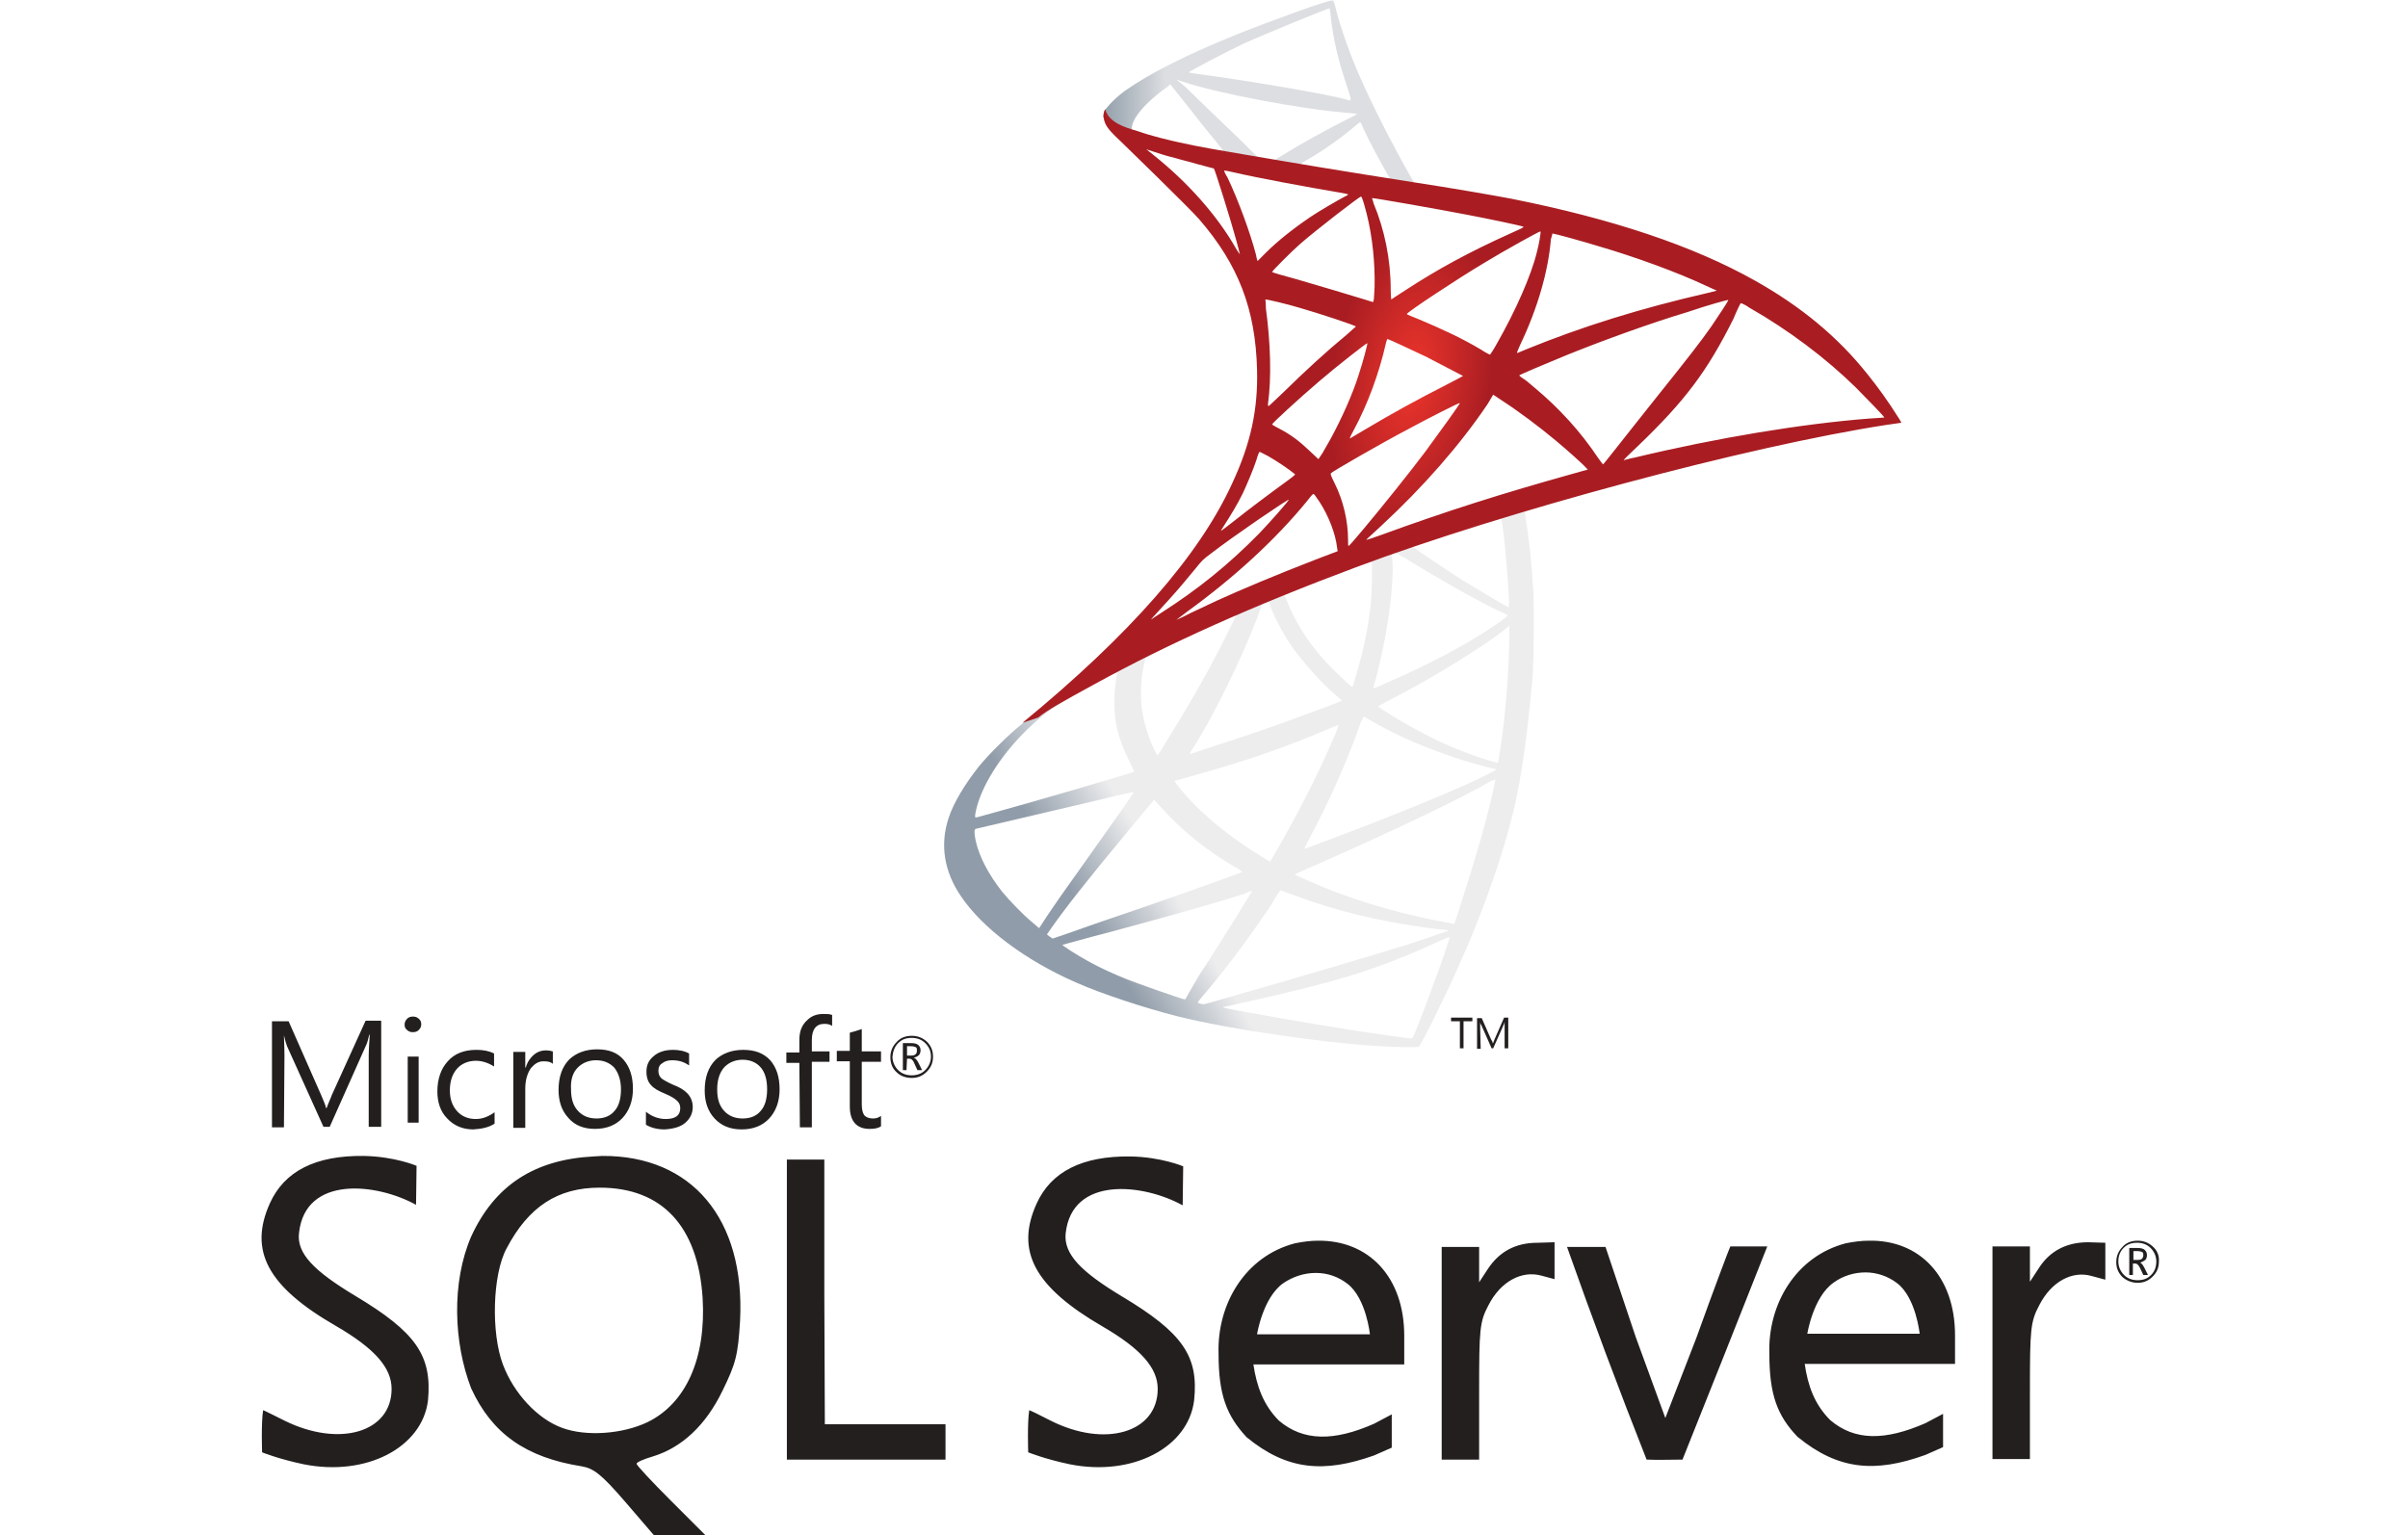
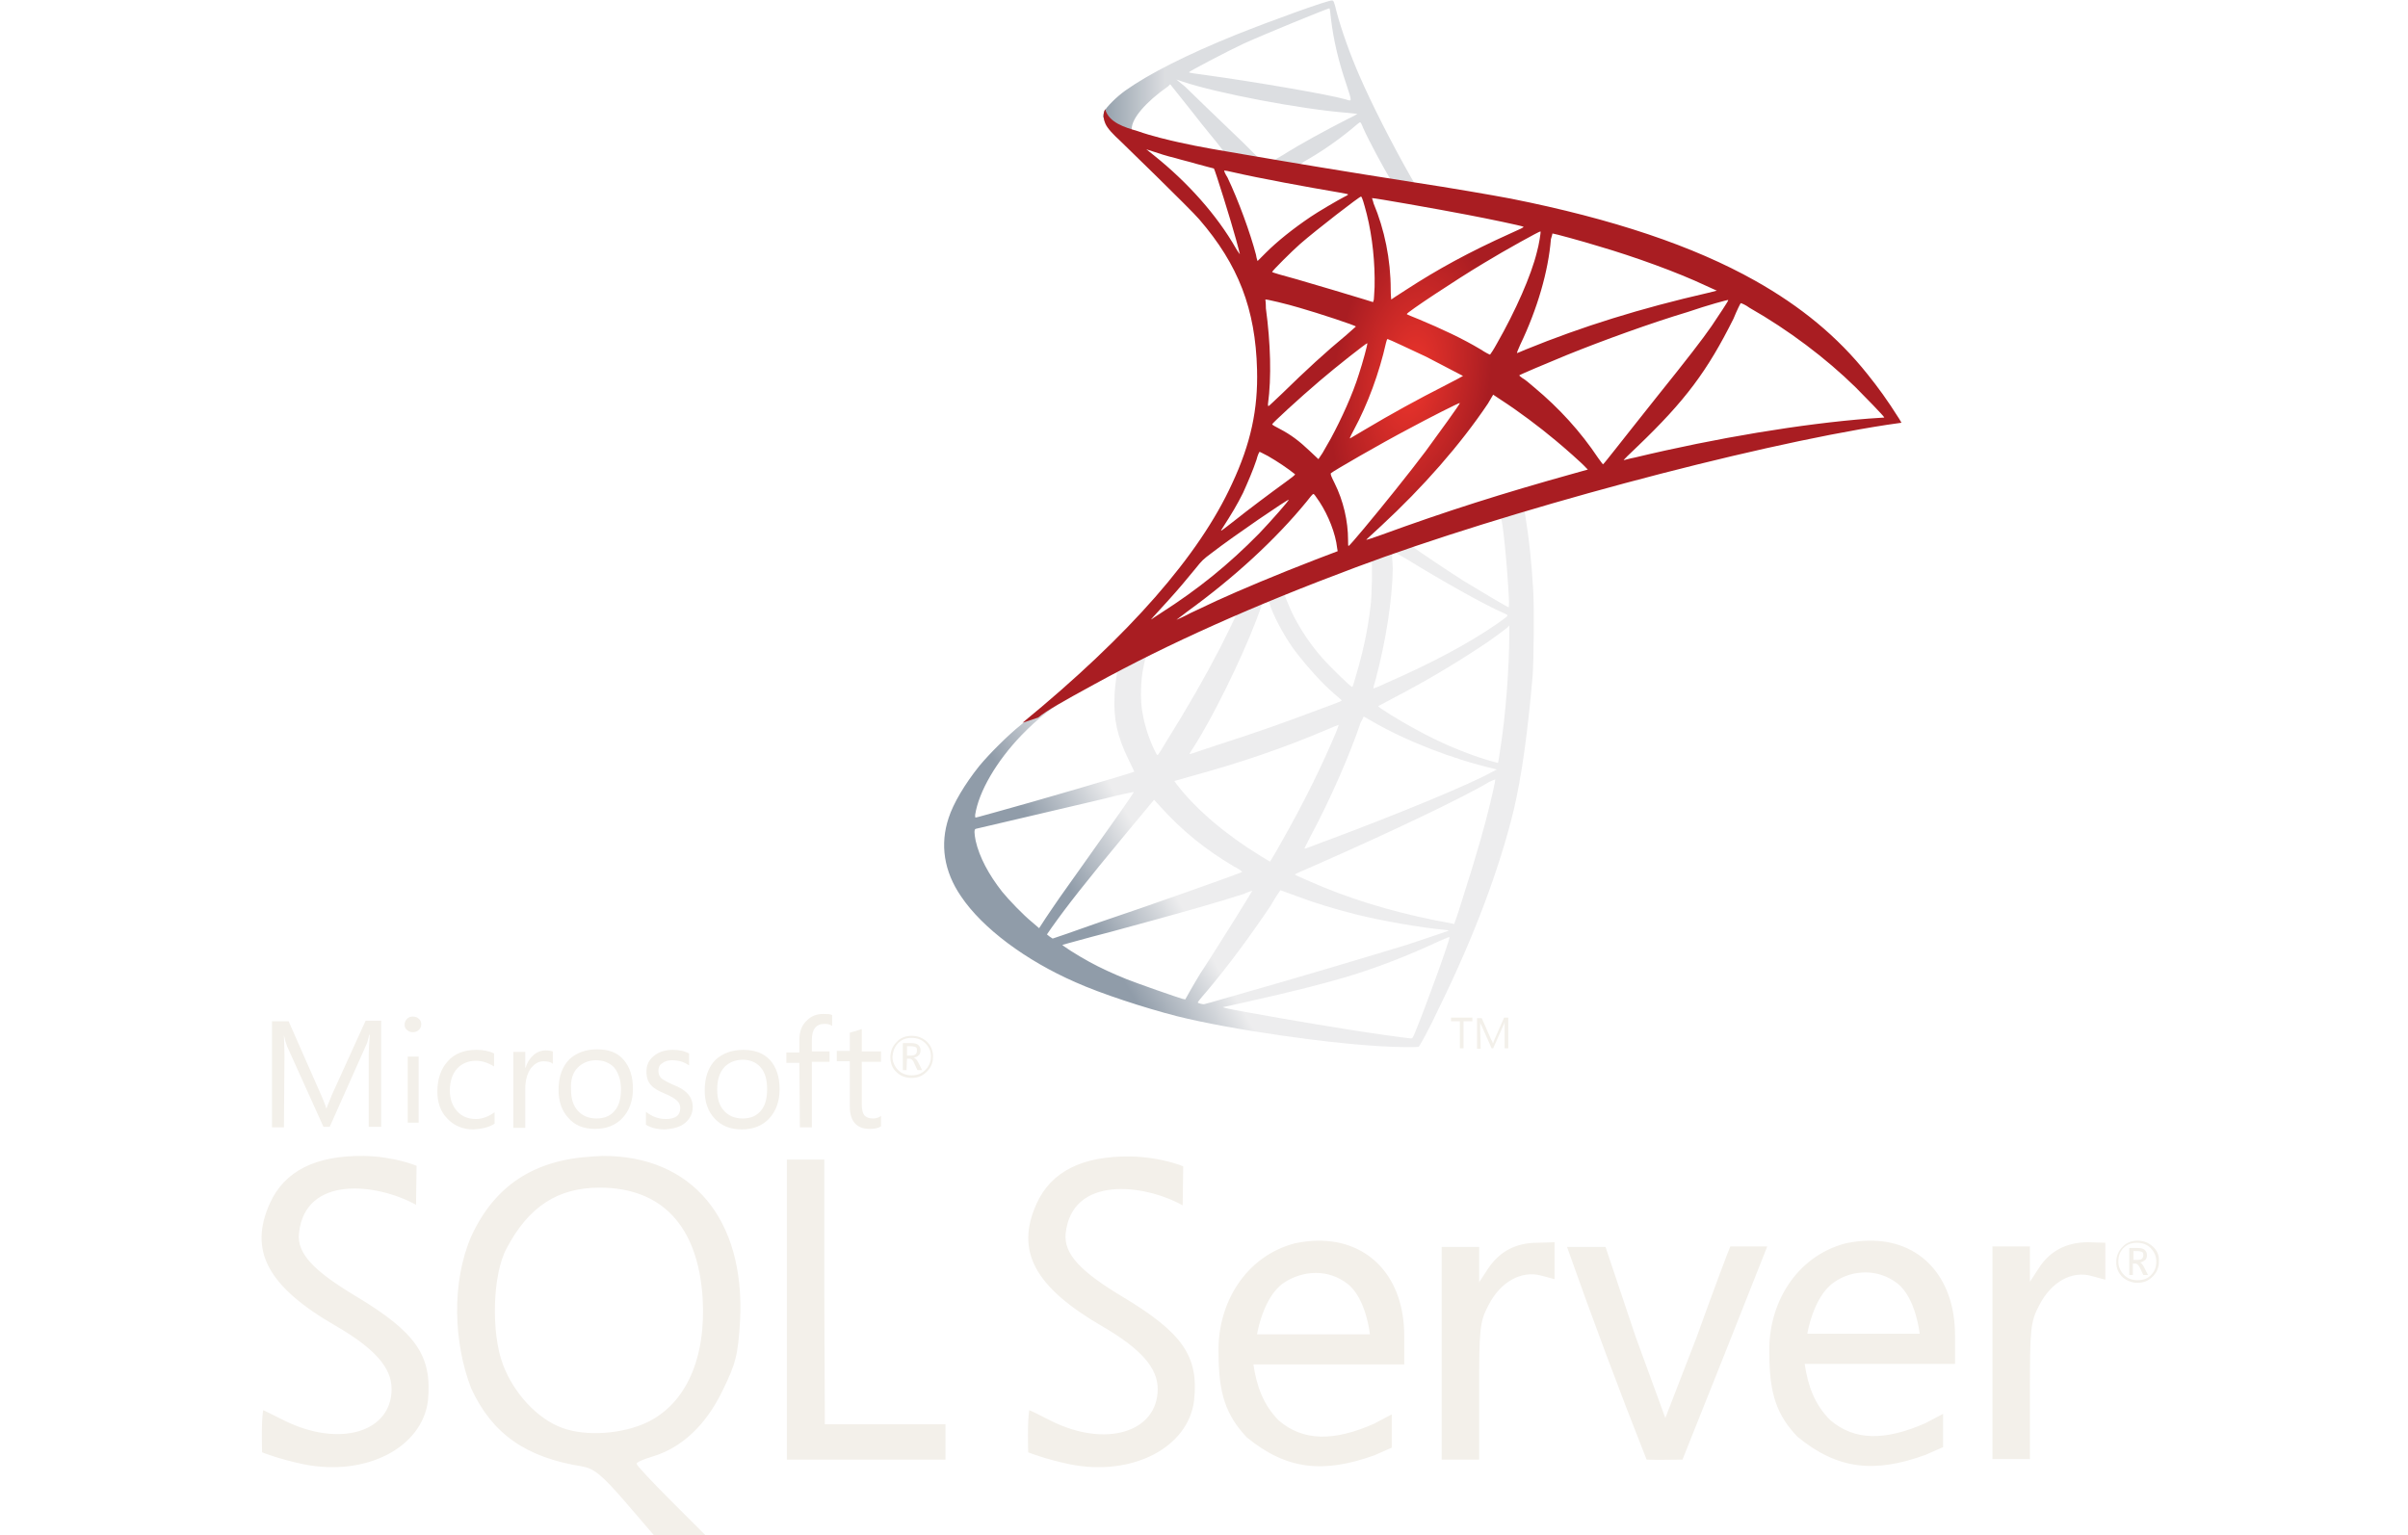
<svg xmlns="http://www.w3.org/2000/svg" viewBox="65.1 102.4 367.4 295.2" width="2500" height="1594">
  <linearGradient id="a" gradientTransform="scale(115.9464 -115.9464) rotate(30.578 8.401 .224)" gradientUnits="userSpaceOnUse" x1="1.511" x2="1.657" y1="1.192" y2="1.192">
    <stop offset="0" stop-color="#909ca9" />
    <stop offset="1" stop-color="#ededee" />
  </linearGradient>
  <linearGradient id="b" gradientTransform="matrix(80.3196 0 0 -80.3196 150.725 -619.331)" gradientUnits="userSpaceOnUse" x1=".981" x2="1.127" y1="-9.224" y2="-9.224">
    <stop offset="0" stop-color="#939fab" />
    <stop offset="1" stop-color="#dcdee1" />
  </linearGradient>
  <radialGradient id="c" cx="1.935" cy="2.23" gradientTransform="matrix(-102.4055 -15.3824 -31.1105 204.8109 556.169 -251.717)" gradientUnits="userSpaceOnUse" r=".146">
    <stop offset="0" stop-color="#ee352c" />
    <stop offset="1" stop-color="#a91d22" />
  </radialGradient>
  <path d="M315 196.4l-40.3 13.2-35.1 15.5-9.8 2.6c-2.5 2.4-5.1 4.8-8 7.2-3.1 2.7-6 5.1-8.2 6.9-2.5 2-6.1 5.6-8 7.9-2.8 3.5-5 7.2-5.9 10-1.7 5.1-.9 10.3 2.4 15.1 4.1 6.1 12.4 12.3 22 16.5 4.9 2.2 13.2 4.9 19.4 6.5 10.3 2.6 30.3 5.5 41.3 5.9 2.2.1 5.2.1 5.3 0 .2-.2 2-3.4 3.9-7.5 6.8-13.8 11.6-26.8 14.3-37.8 1.6-6.7 2.8-15.6 3.7-26.2.2-3 .3-12.9.1-16.2-.3-5.5-.8-9.9-1.5-14.3-.1-.6-.2-1.2-.1-1.2.1-.1.5-.2 5.5-1.6zm-9.2 5.4c.4 0 1.3 9.4 1.6 15.3.1 1.2 0 2.1 0 2.1-.2 0-5.1-2.9-8.7-5.1-3-1.9-8.8-5.8-9.7-6.5-.3-.2-.3-.2 2.2-1.1 4.2-1.5 14.2-4.7 14.6-4.7zm-20.6 6.8c.3 0 1 .4 2.7 1.4 6.3 3.9 14.8 8.7 18.5 10.3 1.1.5 1.2.3-1.3 2.1-5.5 3.8-12.5 7.5-20.9 11.2-1.5.7-2.7 1.2-2.8 1.2s.1-.8.4-1.7c2-7.6 3.2-15.3 3.3-21.4-.2-3.1-.2-3.1.1-3.1zm-4.2 1.6c.2.2.1 7-.2 8.9-.5 4.4-1.4 8.6-2.8 13.3-.3 1.1-.6 2.1-.7 2.1-.1.2-4.3-3.9-5.7-5.5-2.4-2.7-4.2-5.5-5.6-8.2-.7-1.4-1.8-4.1-1.7-4.1.5-.4 16.6-6.6 16.7-6.5zm-19.9 7.8c.2.1.4.6.5 1.1 1 2.7 3.2 6.6 5.1 9 2.1 2.7 4.8 5.7 7 7.6.7.6 1.4 1.2 1.5 1.3.2.2.2.2-4.7 2-5.8 2.2-12 4.4-19.2 6.7-1.7.6-3.4 1.1-5.1 1.7-.3.1-.2-.1.6-1.3 3.6-5.6 9-16.5 12-24.3.5-1.3 1-2.7 1.1-3 .1-.4.3-.6.7-.8.2.1.4 0 .5 0zm-6.1 2.5c.1.1-1.5 3.3-3 6.3-3 5.8-6.2 11.4-10.5 18.3-.7 1.2-1.4 2.3-1.5 2.4-.2.2-.2.2-.7-.8-1-2-1.9-4.7-2.3-7.1-.5-2.4-.4-6.5.2-9.1.4-1.9.4-1.9 1.3-2.3 3.7-1.9 16.3-7.8 16.5-7.7zm52.5 2.2v1.3c0 6.8-.7 16.1-1.8 22.9-.2 1.2-.3 2.2-.4 2.2 0 0-.9-.2-1.9-.5-4.6-1.4-9.5-3.5-14-6-3-1.6-7.3-4.3-7.1-4.4 0 0 1.3-.7 2.8-1.5 6-3.1 11.7-6.5 16.7-9.8 1.9-1.2 4.7-3.3 5.3-3.8zm-75.5 9c.1 0 .1.2-.1 1.3-.1.8-.3 2.3-.3 3.3-.2 4.4.5 7.7 2.7 12.2.6 1.2 1.1 2.3 1.1 2.3-.2.2-20.4 6.1-26.7 7.8-1.9.5-3.5 1-3.7 1-.2.1-.2 0-.2-.5.7-4.5 4.1-10.3 8.9-15.3 3.2-3.3 5.7-5.2 10-7.7 3.1-1.6 7.8-4.3 8.3-4.4-.1 0-.1 0 0 0zm47.5 8.5s.8.4 1.6.9c6.5 3.8 15.6 7.3 23.3 9.1l.7.2-1 .5c-4.1 2.3-17.4 7.8-31 12.9-2 .7-3.9 1.5-4.3 1.6-.4.2-.7.2-.7.2s.5-1.1 1.2-2.4c3.8-7.1 7.6-15.8 9.6-21.8.4-.7.6-1.2.6-1.2zm-4.8 1.6s-.2.7-.5 1.4c-2.7 6.4-6.1 13.4-10.6 21.3-1.1 2-2.1 3.6-2.1 3.6s-.9-.5-2-1.2c-6.5-4-12.2-8.8-15.9-13.6l-.5-.7 2.8-.8c9.9-2.7 18.4-5.6 26.8-9.2.9-.4 1.9-.8 2-.8zm30.1 10.5c0 .7-1.5 7-2.8 11.5-1.1 3.8-2 6.8-3.7 12.1-.7 2.3-1.4 4.2-1.4 4.2s-.2 0-.4-.1c-9-1.6-17.2-3.9-24.8-7-2.1-.9-5.2-2.2-5.4-2.4-.1-.1 1.8-.9 4.1-1.9 13.9-6.1 28.2-12.9 33.2-15.9.6-.3 1.1-.5 1.2-.5zm-69.5 2.4c.1.1-3.8 5.6-9.2 13.2-1.9 2.7-4.1 5.8-4.9 6.9-.8 1.2-2.1 3-2.8 4.1l-1.3 2-1.4-1.2c-1.6-1.3-4.4-4.2-5.7-5.8-2.6-3.3-4.4-6.7-5.1-9.8-.3-1.5-.3-2.2 0-2.3.5-.1 8.6-2 16.2-3.8 4.2-1 9.1-2.1 10.9-2.6 1.8-.4 3.2-.7 3.3-.7zm3.9 1.5l1 1.1c4.4 4.9 8.9 8.5 14.3 11.7 1 .5 1.7 1 1.6 1.1-.2.2-18.8 6.8-27.5 9.7-4.8 1.7-8.8 3.1-8.9 3.1l-.6-.4-.5-.4.9-1.3c2.9-4.1 6.5-8.7 14.3-18.1zm24.3 17.4s1.4.5 3 1.1c4 1.5 7.1 2.4 11.3 3.5 5.2 1.3 12.7 2.6 17.1 3 .7.1 1 .1.9.2-.2.1-4.7 1.6-8 2.7-5.2 1.6-21.2 6.4-34.3 10.1-2.4.7-4.5 1.3-4.6 1.3-.3.1-1.3-.2-1.3-.3s.7-1 1.6-2c4.4-5.2 8.7-11.1 12.4-16.6 1-1.8 1.9-3 1.9-3zm-5.4.1s-2.1 3.5-5.9 9.5c-1.6 2.5-3.4 5.4-4.1 6.4-.6 1-1.5 2.5-2 3.4l-.9 1.6-.5-.1c-1.1-.3-8.8-3-10.8-3.8-2.5-1-5.1-2.2-7.1-3.3-2.4-1.3-5.5-3.3-5.2-3.3.1 0 4.2-1.2 9.3-2.5 13.3-3.6 20.7-5.7 25.6-7.3.8-.4 1.6-.6 1.6-.6zm37.9 8.9c.2.3-4.8 14-6.6 18.3-.4 1-.5 1.2-.8 1.2-.5 0-7.7-1-12-1.7-7.6-1.2-20.3-3.4-23.5-4.1l-.7-.2 4.5-1c9.8-2.2 14.4-3.4 19.2-4.8 6-1.8 11.9-4.1 17.9-6.9 1-.4 1.8-.8 2-.8z" fill="url(#a)" />
  <path d="M273.4 102.5c-.7-.1-11.5 3.8-18.5 6.6-9.4 3.8-16.7 7.5-21.2 10.7-1.7 1.2-3.8 3.3-4.1 4.1-.1.3-.2.7-.2 1l4.1 3.9 9.7 3.1 23.1 4.1 26.4 4.5.3-2.3h-.2l-3.5-.5-.7-1.2c-3.6-6.3-7.6-14.2-9.9-19.5-1.8-4.1-3.5-8.9-4.4-12.3-.5-2.1-.6-2.2-.9-2.2zm-.5 1.5c.1 0 .2.9.3 1.9.5 4.3 1.5 8.4 3 12.8 1.1 3.4 1.1 3.2-.2 2.8-3.1-.9-17-3.3-27.1-4.7-1.6-.2-3-.4-3-.5-.1-.1 7.3-4 10.5-5.5 4.2-1.9 15.7-6.6 16.5-6.8zm-29.4 13.7l1.2.4c6.5 2.2 22.7 5.3 31.7 6 1 .1 1.9.2 1.9.2s-.8.5-1.9 1c-4.3 2.2-9.1 4.8-12.4 6.9-1 .6-1.9 1.1-2 1.1s-.8-.1-1.4-.2l-1.2-.2-3-3c-5.4-5.2-9.6-9.2-11.2-10.8zm-1.2.9l4.3 5.4c2.3 3 4.7 5.8 5.2 6.5.5.6.9 1.2.9 1.2-.1.1-6.2-1.1-9.4-1.8-3.3-.8-4.7-1.1-6.7-1.8l-1.7-.5v-.4c0-2 2.6-5.1 7-8.2zm36.5 7.3c.1 0 .3.3.6 1.1 1 2.3 4.3 8.4 5.1 9.6.2.4.7.4-3.6-.3-10.3-1.7-13.6-2.2-13.6-2.3 0 0 .3-.2.7-.5 3.2-1.8 6.4-4 9.3-6.4.7-.6 1.3-1.1 1.5-1.2-.1 0 0 0 0 0z" fill="url(#b)" />
  <path d="M229.8 123.4s-.7 1.1 0 2.7c.4 1 1.6 2.2 2.9 3.4 0 0 13.6 13.2 15.2 15.1 7.5 8.7 10.8 17.2 11.1 28.9.2 7.6-1.2 14.2-4.8 21.9-6.3 13.8-19.7 29.1-40.3 46l3-1c1.9-1.5 4.6-3 10.8-6.4 14.4-7.9 30.5-15.1 50.3-22.5 28.5-10.7 75.4-23.3 102.1-27.4l2.8-.4-.4-.7c-2.4-3.8-4.1-6.1-6.1-8.6-5.8-7.3-12.9-13.1-21.6-18-11.9-6.7-27.4-11.9-47-15.8-3.7-.7-11.8-2.1-18.4-3.1-14-2.2-23-3.7-32.9-5.4-3.6-.6-8.9-1.5-12.4-2.3-1.8-.4-5.3-1.2-8.1-2.2-2.4-.7-5.5-1.6-6.2-4.2zm7.9 7.7s.5.2 1.2.4c1.2.4 2.7.9 4.4 1.3 1.3.4 2.7.7 4 1.1 1.8.5 3.4.9 3.4.9.2.2 3.3 10.1 4.3 13.8.4 1.4.7 2.7.7 2.7s-.4-.5-.8-1.2c-3.6-6.3-9.2-12.6-15.7-17.8-.9-.7-1.5-1.2-1.5-1.2zm15 4.1c.2 0 .8.1 1.6.3 5.2 1.2 14.5 2.9 20.4 3.9 1 .2 1.8.3 1.8.4s-.4.3-.8.5c-1 .5-5.1 2.9-6.4 3.8-3.4 2.3-6.4 4.7-8.6 6.9l-1.6 1.6s-.2-.5-.3-1.2c-1.1-4.2-3.4-10.5-5.5-14.9-.4-.6-.7-1.3-.6-1.3-.1 0-.1 0 0 0zm26.3 5c.2.1.5 1.1 1.1 3.4 1.1 4.4 1.6 9.4 1.5 14-.1 1.3-.1 2.5-.2 2.6l-.1.3-1.6-.5c-3.3-1-8.6-2.6-13.1-3.9-2.6-.7-4.7-1.3-4.7-1.4 0-.2 3.8-4 5.4-5.4 3.1-2.7 11.5-9.2 11.7-9.1zm2.1.3c.1-.1 12.6 2.1 18.3 3.2 4.2.8 10.4 2.1 10.8 2.3.2.1-.5.4-2.5 1.3-8 3.6-14 6.9-20 10.8-1.6 1-2.9 1.9-2.9 1.9s-.1-.9-.1-1.9c0-5.8-1.2-11.6-3.3-16.6-.1-.5-.3-.9-.3-1zm32.4 6.4c.1.1-.3 2.6-.7 4-1.1 4.5-4.1 11.3-7.7 17.6-.6 1.1-1.2 2-1.3 2.1-.1 0-.9-.4-1.8-1-3.5-2.1-7.6-4-11.9-5.8-1.2-.5-2.3-.9-2.3-1-.2-.2 9.6-6.7 14.8-9.8 4.1-2.5 10.8-6.2 10.9-6.1zm2.3.4c.3 0 5.8 1.5 8.7 2.4 7.2 2.1 15.4 5.1 20.7 7.6l2.2 1-1.6.4c-13.1 3-24.3 6.5-35.1 10.9-.9.4-1.7.7-1.7.7-.1 0 .2-.7.6-1.6 3.3-6.9 5.4-14.1 5.9-20.3.2-.6.3-1.1.3-1.1zM260.6 160c.1-.1 4.3.9 6.6 1.6 3.5 1 10.8 3.4 10.8 3.6 0 0-.8.7-1.8 1.6-4 3.3-7.8 6.8-12.4 11.3-1.4 1.3-2.5 2.4-2.6 2.4s-.1-.2-.1-.4c.7-5.1.5-11.7-.4-18.4 0-1-.1-1.7-.1-1.7zm89 .1c.1.1-2 3.2-3.2 5-1.8 2.6-4.5 6.1-10.6 13.7-3.2 4-6.8 8.6-8 10.1s-2.2 2.8-2.3 2.8c0 0-.4-.5-.9-1.2-3.4-5.1-7.5-9.6-12.3-13.6-.9-.8-1.9-1.6-2.3-1.8-.3-.2-.6-.5-.6-.5 0-.1 5.2-2.3 9.1-3.9 6.9-2.8 16.3-6.2 23.3-8.3 3.8-1.3 7.8-2.4 7.8-2.3zm2.4.6c.1 0 .9.3 1.7.9 7.4 4.2 14.7 9.7 20.4 15.3 1.6 1.6 5.6 5.7 5.5 5.8 0 0-1.4.1-3 .2-12.8 1-29.2 3.7-45 7.5-1.1.2-2 .5-2.1.5s1.1-1.2 2.6-2.6c9.3-8.9 13.5-14.6 18.5-24.6.7-1.7 1.3-2.9 1.4-3-.1 0-.1 0 0 0zm-67.9 6.9c.4.1 4.4 2 7.4 3.4 2.7 1.4 6.9 3.6 7.1 3.7 0 0-1.4.8-3.2 1.7-5.7 2.9-10.6 5.6-15.8 8.7-1.5.9-2.7 1.6-2.7 1.6-.1 0-.1-.1.7-1.6 2.7-5 4.9-11 6.2-16.8.1-.4.2-.7.3-.7zm-3.9.8c.1.1-.9 3.8-1.6 5.9-1.2 3.9-3.4 8.7-5.4 12.4-.5.9-1.2 2.1-1.6 2.8l-.8 1.2-1.7-1.6c-2-1.9-3.6-3.1-5.7-4.2-.8-.4-1.5-.8-1.5-.9 0-.2 5.2-5 9.2-8.4 2.9-2.5 9-7.3 9.1-7.2zm24.2 9.9l1.5 1c3.4 2.2 7.4 5.2 10.5 7.8 1.7 1.4 5.1 4.4 5.8 5.2l.4.4-2.5.7c-14 3.9-24.7 7.3-37.3 11.9-1.4.5-2.6.9-2.7.9-.2 0-.3.2 2.8-2.7 8-7.4 15.2-15.6 20.5-23.5zm-6.4 1.6c.1.1-4.1 5.9-6.6 9.3-3 4-8.3 10.6-11.9 14.9-1.5 1.8-2.8 3.3-2.9 3.3s-.1-.4-.1-1.1c0-3.7-.9-7.6-2.6-11-.7-1.4-.8-1.7-.7-1.9.6-.5 9.4-5.6 15.1-8.6 3.7-2 9.6-5 9.7-4.9zm-38.5 9.4c.1 0 .8.4 1.6.8 1.9 1.1 3.7 2.3 5.2 3.5.1.1-.7.7-1.8 1.5-2.9 2.1-7.3 5.4-9.8 7.4-2.7 2.1-2.8 2.2-2.5 1.7 2-3.1 3-4.8 4.1-7 .9-2 1.9-4.3 2.6-6.4.2-.8.5-1.5.6-1.5zm10.3 8.1c.2 0 .3.2 1.2 1.5 1.7 2.6 3.1 6.1 3.4 8.9l.1.6-4.2 1.6c-7.5 2.9-14.4 5.8-19 7.9-1.3.6-3.6 1.7-5.1 2.4-1.5.8-2.7 1.3-2.7 1.3s.9-.7 2.1-1.6c9.1-6.6 17-13.9 22.9-21.1.6-.8 1.2-1.5 1.3-1.5zm-4.7 1.1c.1.1-3.4 4.1-5.7 6.5-5.9 6-11.7 10.7-18.9 15.3-.9.6-1.7 1.1-1.8 1.2-.2.1.1-.2 3.2-3.6 2-2.2 3.5-4 5.3-6.2 1.2-1.5 1.4-1.7 3-2.9 4.4-3.4 14.7-10.4 14.9-10.3z" fill="url(#c)" />
-   <path d="M133.1 324.7c-.6 0-1.1.1-1.7.1-11.4.6-19 5.6-23.5 15.4-3.8 8.8-3.4 20.4 0 29.2 4 8.7 10.5 13.3 21.3 15 2.3.4 3.8 1.6 8.3 6.8l5.5 6.4h9.9l-6.6-6.6c-3.6-3.6-6.6-6.8-6.6-7.1s1.4-.9 3.1-1.4c5.6-1.7 10.2-6 13.4-12.6 2.6-5.3 3-6.9 3.4-13.5 1-19.6-9.3-31.8-26.5-31.7zm8.7 51.2c-4.8 2.3-11.8 2.8-16.4 1.1-4.7-1.7-9.3-6.6-11.4-12.2-2.3-6.1-2-17.3.7-22.3 4.2-8 9.8-11.7 17.9-11.7 12 0 18.9 7.4 19.8 21.2.7 11.6-3.2 20.3-10.6 23.9zm171.1-34.5c-4.2 0-7.3 1.7-9.5 5l-1.7 2.6v-6.8h-7.2v40.9h7.2V370c0-12 .1-13.4 1.8-16.6 2.3-4.5 6.3-6.7 10.1-5.7l2.6.7v-7.1zm-42.2-.4c-1.4 0-2.9.2-4.4.5-9.6 2.5-15 11.7-14.7 21.2 0 7.9 1.5 11.9 5.4 16.1 7.8 6.4 14.9 6.9 24.5 3.5 1.6-.7 3.4-1.5 3.4-1.5v-6.4l-3.4 1.8c-7.7 3.4-13.6 3.4-18.3-.6-3-3-4.3-6.7-4.9-10.8h29v-5.5c0-11.3-6.8-18.4-16.6-18.3zM259 359s1.1-7 5-9.8c1.9-1.3 4.1-2 6.3-2s4.3.7 6.1 2.1c3.6 2.8 4.3 9.7 4.3 9.7zm-173.4-7.4c-7.8-4.7-11.3-8.1-10.8-12.1 1.2-11.1 14.9-9.6 22.5-5.4l.1-7.5s-4.2-1.8-10.2-1.9c-9.2-.1-15.2 2.9-18 9.1-4.1 9.1-.5 16 12.7 23.6 7.4 4.3 10.7 8 10.7 12.1 0 8.4-10.1 11.3-20.6 6.1-2.2-1.1-4-2-4.1-2-.4 2.4-.2 8.1-.2 8.1s3.2 1.3 8 2.3c12 2.4 22.8-3.2 23.9-12.3.8-8.6-2.3-13.1-14-20.1zm291-10.6c-1.4 0-2.9.2-4.4.5-9.6 2.5-15 11.7-14.7 21.2 0 7.9 1.5 11.9 5.4 16 7.8 6.4 14.9 7 24.6 3.5 1.6-.7 3.4-1.5 3.4-1.5v-6.4l-3.4 1.8c-7.8 3.4-13.6 3.4-18.3-.6-3-3-4.3-6.6-4.9-10.8h28.9v-5.5c0-11.3-6.8-18.4-16.6-18.2zm-11.8 17.9s1.1-7 5-9.8c1.9-1.4 4.1-2 6.2-2s4.3.7 6.1 2.1c3.6 2.8 4.3 9.7 4.3 9.7zM233 351.7c-7.8-4.7-11.2-8.1-10.8-12.1 1.2-11.1 14.9-9.6 22.5-5.4l.1-7.5s-4.2-1.8-10.2-1.9c-9.2-.1-15.2 2.9-18 9.1-4.1 9.1-.4 16 12.7 23.6 7.4 4.3 10.6 8 10.6 12 0 8.4-10.1 11.4-20.6 6.1-2.1-1.1-4-2-4.1-2-.4 2.4-.2 8.1-.2 8.1s3.2 1.3 8 2.3c12 2.4 22.8-3.2 23.9-12.3.9-8.5-2.2-13-13.9-20zm185.8-10.4c-4.2 0-7.4 1.7-9.5 5l-1.7 2.6v-6.8h-7.2V383h7.2v-13c0-12 .1-13.4 1.8-16.6 2.3-4.5 6.3-6.7 10.1-5.6l2.6.7v-7.1zm-243 10.2v-26.1h-7.2v57.7h30.5v-6.8h-23.2zm167.7 8.1l-6 15.5-5.7-15.6-5.8-17.3h-7.4c4.8 13.6 10 27.5 15.3 40.9 2.3.1 4.6 0 6.9 0l8.1-20.3 8.2-20.7H350c-.1.1-3.2 8.3-6.5 17.5zm-150.9-49.9c1.2 0 2.1-.4 2.9-1.2s1.2-1.7 1.2-2.9-.4-2.1-1.2-2.9c-.8-.7-1.7-1.1-2.9-1.1s-2.2.4-2.9 1.2c-.8.8-1.2 1.8-1.2 2.9 0 1.2.4 2.2 1.2 2.9.7.7 1.7 1.1 2.9 1.1zM190 303c.7-.7 1.5-1 2.6-1 1 0 1.9.3 2.6 1s1.1 1.5 1.1 2.6c0 1-.4 1.9-1.1 2.6s-1.6 1-2.6 1-1.9-.3-2.6-1-1.1-1.6-1.1-2.6c.1-1 .4-1.9 1.1-2.6zm1.7 3h.5c.3 0 .7.3.9.9l.6 1.3h.9l-.7-1.4c-.3-.6-.6-.9-.9-1 .4-.1.7-.2 1-.5.2-.2.3-.6.3-.9 0-.4-.1-.7-.4-1s-.8-.4-1.5-.4h-1.5v5.2h.7zm0-2.4h.7c.5 0 .8.1 1 .2s.2.3.2.7c0 .6-.4.9-1.1.9h-.8zM72 305.5c0-1.8-.1-3.2-.1-4 .2.9.4 1.6.6 2.1l7 15.5h1.2l7-15.7c.2-.4.4-1.1.6-2h.1c-.1 1.6-.2 2.9-.2 4v13.7h2.4v-20.4h-3L81.1 313c-.2.6-.6 1.4-1 2.5H80c-.1-.6-.5-1.4-.9-2.4l-6.3-14.3h-3.2v20.4h2.3zm23.7.1h2.1v12.7h-2.1zm1-4.7c.4 0 .8-.1 1.1-.4s.5-.6.5-1.1c0-.4-.1-.8-.5-1.1-.3-.3-.7-.4-1.1-.4s-.8.1-1.1.4-.5.7-.5 1.1c0 .5.1.8.5 1.1.3.3.7.4 1.1.4zm15.7 17.6v-2.2c-1.1.8-2.3 1.3-3.6 1.3-1.5 0-2.7-.5-3.6-1.5s-1.4-2.3-1.4-4c0-1.8.5-3.2 1.4-4.2s2.2-1.5 3.6-1.5c1.2 0 2.4.4 3.5 1.1V305c-1-.5-2.1-.7-3.4-.7-2.3 0-4.2.7-5.5 2.2-1.3 1.4-2 3.4-2 5.8 0 2.1.6 3.9 1.9 5.2 1.3 1.4 3 2.1 5 2.1 1.7-.1 3-.4 4.1-1.1zm5.9-6.7c0-1.7.4-3 1.1-4 .7-.8 1.4-1.3 2.4-1.3.8 0 1.4.1 1.8.5v-2.4c-.3-.1-.8-.2-1.4-.2-.8 0-1.6.3-2.2.8-.7.6-1.3 1.4-1.6 2.5h-.1v-3H116v14.6h2.3zm13.4 7.7c2.2 0 4-.7 5.3-2.1s2-3.3 2-5.6c0-2.4-.6-4.2-1.8-5.6s-2.9-2-5.1-2-4 .7-5.3 1.9c-1.4 1.4-2.1 3.4-2.1 5.9 0 2.2.6 4 1.9 5.4 1.2 1.4 2.9 2.1 5.1 2.1zm-3.3-11.8c.9-.9 2.1-1.4 3.5-1.4 1.5 0 2.6.5 3.5 1.4.8 1 1.3 2.4 1.3 4.2s-.4 3.2-1.2 4.1c-.8 1-2 1.5-3.5 1.5s-2.7-.5-3.6-1.5-1.3-2.3-1.3-4.1c-.1-1.8.3-3.2 1.3-4.2zm20.7 10.6c.9-.8 1.4-1.8 1.4-3 0-1.1-.4-2-1.1-2.7-.6-.6-1.4-1.1-2.7-1.6-1.1-.5-1.8-.9-2.2-1.2-.4-.4-.6-.8-.6-1.5 0-.6.2-1.1.7-1.4.5-.4 1.1-.6 1.9-.6 1.3 0 2.3.3 3.3 1V305c-.9-.5-2-.7-3.1-.7-1.5 0-2.8.4-3.7 1.2-1 .8-1.4 1.8-1.4 3 0 1.1.3 2 .9 2.6.5.6 1.4 1.1 2.6 1.6s2 1 2.4 1.4.6.8.6 1.4c0 1.4-.9 2.1-2.8 2.1-1.4 0-2.7-.5-3.8-1.4v2.5c1 .6 2.2.9 3.6.9 1.7-.1 3.1-.5 4-1.3zm11.1-14c-2.2 0-4 .7-5.3 1.9-1.4 1.4-2.1 3.4-2.1 5.9 0 2.2.6 4 1.9 5.4s3 2.1 5.2 2.1 4-.7 5.3-2.1 2-3.3 2-5.6c0-2.4-.6-4.2-1.8-5.6-1.3-1.4-3-2-5.2-2zm4.6 7.6c0 1.8-.4 3.2-1.2 4.1-.8 1-2 1.5-3.5 1.5s-2.7-.5-3.6-1.5-1.3-2.3-1.3-4.1c0-1.9.5-3.3 1.4-4.3.9-.9 2.1-1.4 3.5-1.4s2.6.5 3.4 1.4c.9 1 1.3 2.4 1.3 4.3zm6.3 7.3h2.3v-12.6h3.4v-2h-3.4v-2.2c0-2 .8-3.1 2.4-3.1.6 0 1.1.1 1.5.4v-2.1c-.4-.2-1-.2-1.7-.2-1.3 0-2.3.4-3.1 1.2-1 .9-1.5 2.1-1.5 3.8v2.4h-2.5v2h2.5zm9.6-4c0 2.8 1.3 4.3 3.8 4.3.9 0 1.6-.1 2.2-.5v-2c-.4.3-.9.5-1.5.5-.8 0-1.3-.2-1.7-.6-.3-.4-.5-1.1-.5-2.1v-8.2h3.7v-2H183v-4.3c-.8.3-1.6.5-2.3.7v3.5h-2.5v2h2.5zm250.5 26.9c-.8-.7-1.7-1.1-2.9-1.1s-2.2.4-2.9 1.2c-.8.8-1.2 1.8-1.2 2.9 0 1.2.4 2.1 1.2 2.9.8.7 1.8 1.1 2.9 1.1 1.2 0 2.1-.4 2.9-1.2s1.2-1.7 1.2-2.9c.1-1.2-.4-2.2-1.2-2.9zm-.3 5.5c-.7.7-1.5 1-2.6 1-1 0-1.9-.3-2.6-1s-1.1-1.6-1.1-2.6.3-1.9 1-2.6 1.5-1 2.6-1c1 0 1.9.3 2.6 1s1.1 1.6 1.1 2.6-.3 1.9-1 2.6zm-2.1-2.4c.4-.1.7-.3 1-.5.2-.2.3-.6.3-.9 0-.4-.1-.7-.4-1s-.8-.4-1.5-.4h-1.5v5.2h.7v-2.2h.5c.3 0 .6.3.9.9l.6 1.3h.9l-.7-1.4c-.3-.6-.6-.9-.8-1zm-.5-.5h-.8V343h.7c.5 0 .8.1 1 .2s.2.3.2.7c-.1.6-.4.8-1.1.8zM298 304h.7v-5.2h1.7v-.7h-4.1v.7h1.7zm3.9-3.9v-1.2c0 .3.1.5.2.6l2 4.5h.3l2-4.5c.1-.1.1-.3.2-.6v5.1h.7v-5.9h-.8l-1.8 4.1c0 .1-.2.4-.3.8h-.1c0-.2-.1-.4-.3-.7l-1.8-4.1h-.9v5.9h.7z" fill="#231f1f" />
+   <path d="M133.1 324.7c-.6 0-1.1.1-1.7.1-11.4.6-19 5.6-23.5 15.4-3.8 8.8-3.4 20.4 0 29.2 4 8.7 10.5 13.3 21.3 15 2.3.4 3.8 1.6 8.3 6.8l5.5 6.4h9.9l-6.6-6.6c-3.6-3.6-6.6-6.8-6.6-7.1s1.4-.9 3.1-1.4c5.6-1.7 10.2-6 13.4-12.6 2.6-5.3 3-6.9 3.4-13.5 1-19.6-9.3-31.8-26.5-31.7zm8.7 51.2c-4.8 2.3-11.8 2.8-16.4 1.1-4.7-1.7-9.3-6.6-11.4-12.2-2.3-6.1-2-17.3.7-22.3 4.2-8 9.8-11.7 17.9-11.7 12 0 18.9 7.4 19.8 21.2.7 11.6-3.2 20.3-10.6 23.9zm171.1-34.5c-4.2 0-7.3 1.7-9.5 5l-1.7 2.6v-6.8h-7.2v40.9h7.2V370c0-12 .1-13.4 1.8-16.6 2.3-4.5 6.3-6.7 10.1-5.7l2.6.7v-7.1zm-42.2-.4c-1.4 0-2.9.2-4.4.5-9.6 2.5-15 11.7-14.7 21.2 0 7.9 1.5 11.9 5.4 16.1 7.8 6.4 14.9 6.9 24.5 3.5 1.6-.7 3.4-1.5 3.4-1.5v-6.4l-3.4 1.8c-7.7 3.4-13.6 3.4-18.3-.6-3-3-4.3-6.7-4.9-10.8h29v-5.5c0-11.3-6.8-18.4-16.6-18.3zM259 359s1.1-7 5-9.8c1.9-1.3 4.1-2 6.3-2s4.3.7 6.1 2.1c3.6 2.8 4.3 9.7 4.3 9.7zm-173.4-7.4c-7.8-4.7-11.3-8.1-10.8-12.1 1.2-11.1 14.9-9.6 22.5-5.4l.1-7.5s-4.2-1.8-10.2-1.9c-9.2-.1-15.2 2.9-18 9.1-4.1 9.1-.5 16 12.7 23.6 7.4 4.3 10.7 8 10.7 12.1 0 8.4-10.1 11.3-20.6 6.1-2.2-1.1-4-2-4.1-2-.4 2.4-.2 8.1-.2 8.1s3.2 1.3 8 2.3c12 2.4 22.8-3.2 23.9-12.3.8-8.6-2.3-13.1-14-20.1zm291-10.6c-1.4 0-2.9.2-4.4.5-9.6 2.5-15 11.7-14.7 21.2 0 7.9 1.5 11.9 5.4 16 7.8 6.4 14.9 7 24.6 3.5 1.6-.7 3.4-1.5 3.4-1.5v-6.4l-3.4 1.8c-7.8 3.4-13.6 3.4-18.3-.6-3-3-4.3-6.6-4.9-10.8h28.9v-5.5c0-11.3-6.8-18.4-16.6-18.2zm-11.8 17.9s1.1-7 5-9.8c1.9-1.4 4.1-2 6.2-2s4.3.7 6.1 2.1c3.6 2.8 4.3 9.7 4.3 9.7zM233 351.7c-7.8-4.7-11.2-8.1-10.8-12.1 1.2-11.1 14.9-9.6 22.5-5.4l.1-7.5s-4.2-1.8-10.2-1.9c-9.2-.1-15.2 2.9-18 9.1-4.1 9.1-.4 16 12.7 23.6 7.4 4.3 10.6 8 10.6 12 0 8.4-10.1 11.4-20.6 6.1-2.1-1.1-4-2-4.1-2-.4 2.4-.2 8.1-.2 8.1s3.2 1.3 8 2.3c12 2.4 22.8-3.2 23.9-12.3.9-8.5-2.2-13-13.9-20zm185.8-10.4c-4.2 0-7.4 1.7-9.5 5l-1.7 2.6v-6.8h-7.2V383h7.2v-13c0-12 .1-13.4 1.8-16.6 2.3-4.5 6.3-6.7 10.1-5.6l2.6.7v-7.1zm-243 10.2v-26.1h-7.2v57.7h30.5v-6.8h-23.2zm167.7 8.1l-6 15.5-5.7-15.6-5.8-17.3h-7.4c4.8 13.6 10 27.5 15.3 40.9 2.3.1 4.6 0 6.9 0l8.1-20.3 8.2-20.7H350c-.1.1-3.2 8.3-6.5 17.5zm-150.9-49.9c1.2 0 2.1-.4 2.9-1.2s1.2-1.7 1.2-2.9-.4-2.1-1.2-2.9c-.8-.7-1.7-1.1-2.9-1.1s-2.2.4-2.9 1.2c-.8.8-1.2 1.8-1.2 2.9 0 1.2.4 2.2 1.2 2.9.7.7 1.7 1.1 2.9 1.1zM190 303c.7-.7 1.5-1 2.6-1 1 0 1.9.3 2.6 1s1.1 1.5 1.1 2.6c0 1-.4 1.9-1.1 2.6s-1.6 1-2.6 1-1.9-.3-2.6-1-1.1-1.6-1.1-2.6c.1-1 .4-1.9 1.1-2.6zm1.7 3h.5c.3 0 .7.3.9.9l.6 1.3h.9l-.7-1.4c-.3-.6-.6-.9-.9-1 .4-.1.7-.2 1-.5.2-.2.3-.6.3-.9 0-.4-.1-.7-.4-1s-.8-.4-1.5-.4h-1.5v5.2h.7zm0-2.4h.7c.5 0 .8.1 1 .2s.2.3.2.7c0 .6-.4.9-1.1.9h-.8zM72 305.5c0-1.8-.1-3.2-.1-4 .2.9.4 1.6.6 2.1l7 15.5h1.2l7-15.7c.2-.4.4-1.1.6-2h.1c-.1 1.6-.2 2.9-.2 4v13.7h2.4v-20.4h-3L81.1 313c-.2.6-.6 1.4-1 2.5H80c-.1-.6-.5-1.4-.9-2.4l-6.3-14.3h-3.2v20.4h2.3zm23.7.1h2.1v12.7h-2.1zm1-4.7c.4 0 .8-.1 1.1-.4s.5-.6.5-1.1c0-.4-.1-.8-.5-1.1-.3-.3-.7-.4-1.1-.4s-.8.1-1.1.4-.5.7-.5 1.1c0 .5.1.8.5 1.1.3.3.7.4 1.1.4zm15.7 17.6v-2.2c-1.1.8-2.3 1.3-3.6 1.3-1.5 0-2.7-.5-3.6-1.5s-1.4-2.3-1.4-4c0-1.8.5-3.2 1.4-4.2s2.2-1.5 3.6-1.5c1.2 0 2.4.4 3.5 1.1V305c-1-.5-2.1-.7-3.4-.7-2.3 0-4.2.7-5.5 2.2-1.3 1.4-2 3.4-2 5.8 0 2.1.6 3.9 1.9 5.2 1.3 1.4 3 2.1 5 2.1 1.7-.1 3-.4 4.1-1.1zm5.9-6.7c0-1.7.4-3 1.1-4 .7-.8 1.4-1.3 2.4-1.3.8 0 1.4.1 1.8.5v-2.4c-.3-.1-.8-.2-1.4-.2-.8 0-1.6.3-2.2.8-.7.6-1.3 1.4-1.6 2.5h-.1v-3H116v14.6h2.3zm13.4 7.7c2.2 0 4-.7 5.3-2.1s2-3.3 2-5.6c0-2.4-.6-4.2-1.8-5.6s-2.9-2-5.1-2-4 .7-5.3 1.9c-1.4 1.4-2.1 3.4-2.1 5.9 0 2.2.6 4 1.9 5.4 1.2 1.4 2.9 2.1 5.1 2.1zm-3.3-11.8c.9-.9 2.1-1.4 3.5-1.4 1.5 0 2.6.5 3.5 1.4.8 1 1.3 2.4 1.3 4.2s-.4 3.2-1.2 4.1c-.8 1-2 1.5-3.5 1.5s-2.7-.5-3.6-1.5-1.3-2.3-1.3-4.1c-.1-1.8.3-3.2 1.3-4.2zm20.7 10.6c.9-.8 1.4-1.8 1.4-3 0-1.1-.4-2-1.1-2.7-.6-.6-1.4-1.1-2.7-1.6-1.1-.5-1.8-.9-2.2-1.2-.4-.4-.6-.8-.6-1.5 0-.6.2-1.1.7-1.4.5-.4 1.1-.6 1.9-.6 1.3 0 2.3.3 3.3 1V305c-.9-.5-2-.7-3.1-.7-1.5 0-2.8.4-3.7 1.2-1 .8-1.4 1.8-1.4 3 0 1.1.3 2 .9 2.6.5.6 1.4 1.1 2.6 1.6s2 1 2.4 1.4.6.8.6 1.4c0 1.4-.9 2.1-2.8 2.1-1.4 0-2.7-.5-3.8-1.4v2.5c1 .6 2.2.9 3.6.9 1.7-.1 3.1-.5 4-1.3zm11.1-14c-2.2 0-4 .7-5.3 1.9-1.4 1.4-2.1 3.4-2.1 5.9 0 2.2.6 4 1.9 5.4s3 2.1 5.2 2.1 4-.7 5.3-2.1 2-3.3 2-5.6c0-2.4-.6-4.2-1.8-5.6-1.3-1.4-3-2-5.2-2zm4.6 7.6c0 1.8-.4 3.2-1.2 4.1-.8 1-2 1.5-3.5 1.5s-2.7-.5-3.6-1.5-1.3-2.3-1.3-4.1c0-1.9.5-3.3 1.4-4.3.9-.9 2.1-1.4 3.5-1.4s2.6.5 3.4 1.4c.9 1 1.3 2.4 1.3 4.3zm6.3 7.3h2.3v-12.6h3.4v-2h-3.4v-2.2c0-2 .8-3.1 2.4-3.1.6 0 1.1.1 1.5.4v-2.1c-.4-.2-1-.2-1.7-.2-1.3 0-2.3.4-3.1 1.2-1 .9-1.5 2.1-1.5 3.8v2.4h-2.5v2h2.5zm9.6-4c0 2.8 1.3 4.3 3.8 4.3.9 0 1.6-.1 2.2-.5v-2c-.4.3-.9.5-1.5.5-.8 0-1.3-.2-1.7-.6-.3-.4-.5-1.1-.5-2.1v-8.2h3.7v-2H183v-4.3c-.8.3-1.6.5-2.3.7v3.5h-2.5v2h2.5zm250.5 26.9c-.8-.7-1.7-1.1-2.9-1.1s-2.2.4-2.9 1.2c-.8.8-1.2 1.8-1.2 2.9 0 1.2.4 2.1 1.2 2.9.8.7 1.8 1.1 2.9 1.1 1.2 0 2.1-.4 2.9-1.2s1.2-1.7 1.2-2.9c.1-1.2-.4-2.2-1.2-2.9zm-.3 5.5c-.7.7-1.5 1-2.6 1-1 0-1.9-.3-2.6-1s-1.1-1.6-1.1-2.6.3-1.9 1-2.6 1.5-1 2.6-1c1 0 1.9.3 2.6 1s1.1 1.6 1.1 2.6-.3 1.9-1 2.6zm-2.1-2.4c.4-.1.7-.3 1-.5.2-.2.3-.6.3-.9 0-.4-.1-.7-.4-1s-.8-.4-1.5-.4h-1.5v5.2h.7v-2.2h.5c.3 0 .6.3.9.9l.6 1.3h.9l-.7-1.4c-.3-.6-.6-.9-.8-1zm-.5-.5h-.8V343h.7c.5 0 .8.1 1 .2s.2.3.2.7c-.1.6-.4.8-1.1.8zM298 304h.7v-5.2h1.7v-.7h-4.1v.7h1.7zm3.9-3.9v-1.2c0 .3.1.5.2.6l2 4.5h.3l2-4.5c.1-.1.1-.3.2-.6v5.1h.7v-5.9h-.8l-1.8 4.1c0 .1-.2.4-.3.8h-.1c0-.2-.1-.4-.3-.7l-1.8-4.1h-.9v5.9h.7z" fill="#F3F0EA" />
</svg>
